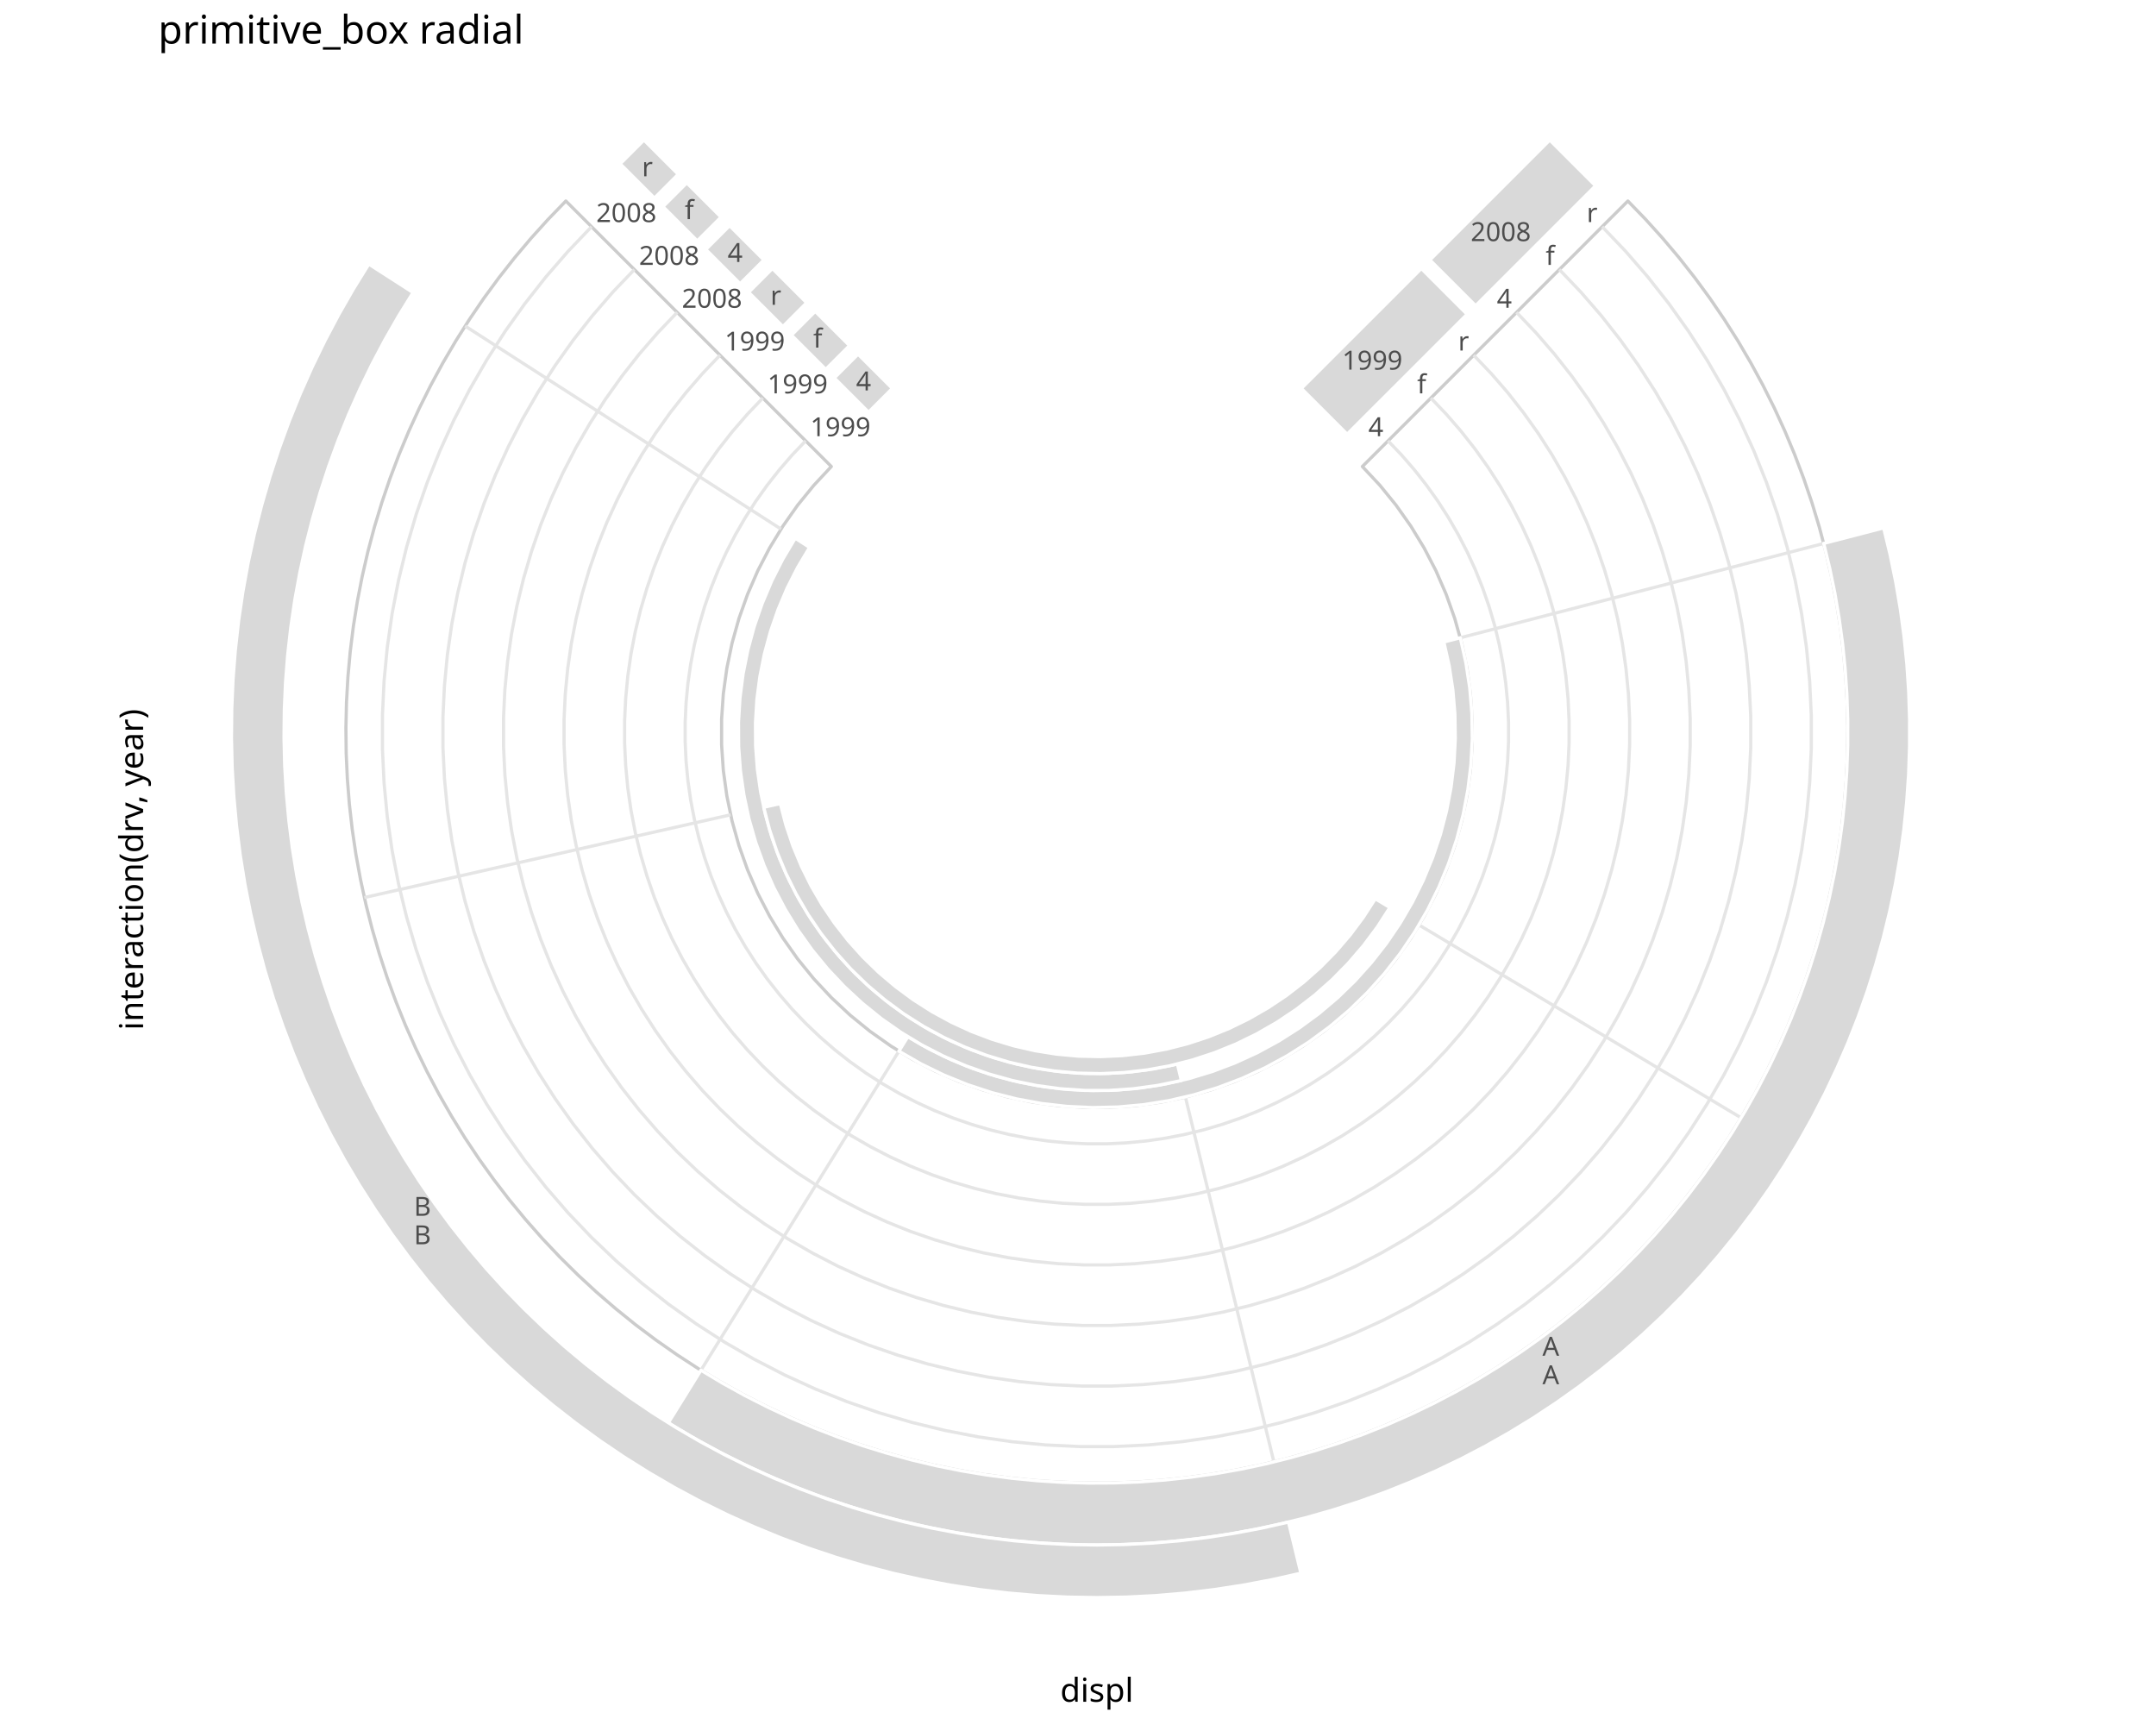
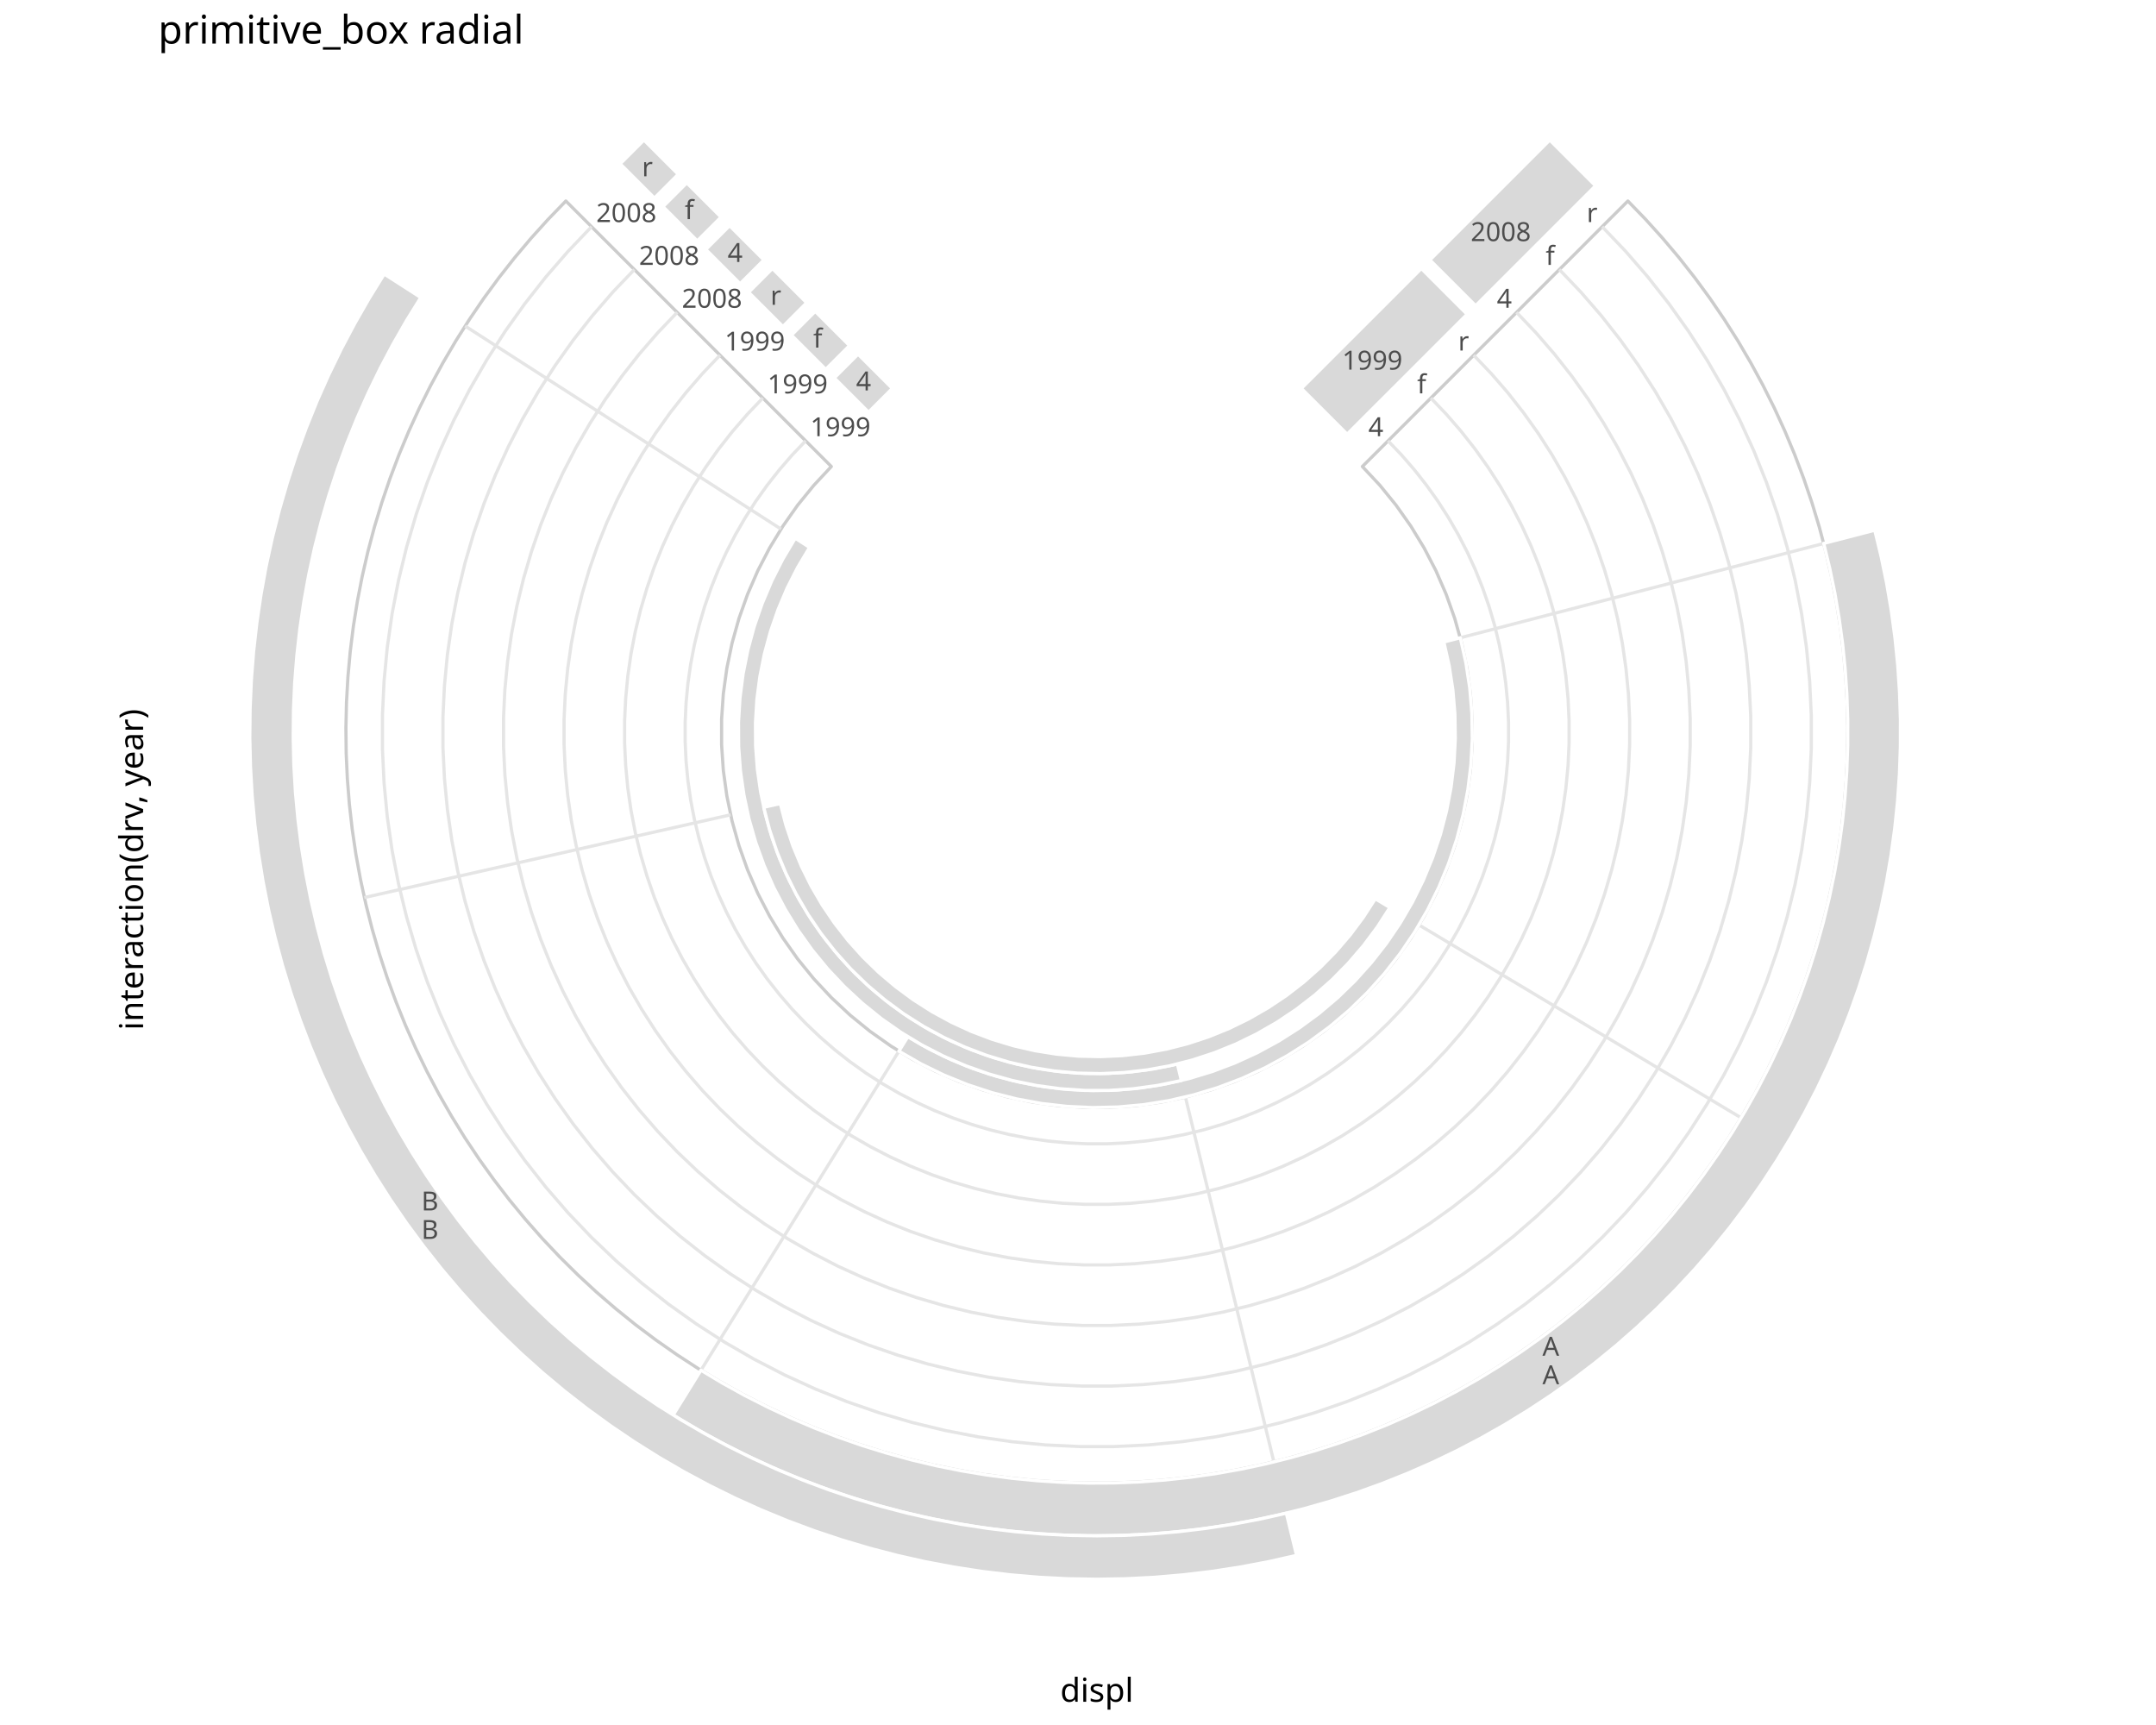
<svg xmlns="http://www.w3.org/2000/svg" class="svglite" data-engine-version="2.0" width="720.00pt" height="576.00pt" viewBox="0 0 720.00 576.00">
  <defs>
    <style type="text/css">
    .svglite line, .svglite polyline, .svglite polygon, .svglite path, .svglite rect, .svglite circle {
      fill: none;
      stroke: #000000;
      stroke-linecap: round;
      stroke-linejoin: round;
      stroke-miterlimit: 10.00;
    }
  </style>
  </defs>
  <rect width="100%" height="100%" style="stroke: none; fill: #FFFFFF;" />
  <defs>
    <clipPath id="cpMC4wMHw3MjAuMDB8MC4wMHw1NzYuMDA=">
      <rect x="0.00" y="0.00" width="720.00" height="576.00" />
    </clipPath>
  </defs>
  <g clip-path="url(#cpMC4wMHw3MjAuMDB8MC4wMHw1NzYuMDA=)">
</g>
  <defs>
    <clipPath id="cpMzQuNzR8Njg1LjI2fDAuMDB8NTc2LjAw">
      <rect x="34.74" y="0.00" width="650.51" height="576.00" />
    </clipPath>
  </defs>
  <g clip-path="url(#cpMzQuNzR8Njg1LjI2fDAuMDB8NTc2LjAw)">
    <rect x="34.74" y="0.00" width="650.51" height="576.00" style="stroke-width: 1.07; stroke: #FFFFFF; fill: #FFFFFF;" />
  </g>
  <g clip-path="url(#cpMC4wMHw3MjAuMDB8MC4wMHw1NzYuMDA=)">
    <polygon points="188.97,67.12 195.30,73.45 201.63,79.78 207.97,86.12 214.30,92.45 220.63,98.78 226.97,105.12 233.30,111.45 239.63,117.78 245.97,124.12 252.30,130.45 258.63,136.78 264.96,143.12 271.30,149.45 277.63,155.78 271.79,162.04 266.38,168.68 261.45,175.68 257.00,182.99 253.06,190.59 249.65,198.45 246.78,206.51 244.47,214.76 242.73,223.14 241.56,231.62 240.98,240.17 240.98,248.73 241.56,257.27 242.73,265.75 244.47,274.14 246.78,282.38 249.65,290.45 253.06,298.30 257.00,305.90 261.45,313.22 266.38,320.21 271.79,326.86 277.63,333.11 283.89,338.96 290.53,344.36 297.53,349.30 304.84,353.75 312.44,357.69 320.30,361.10 328.36,363.96 336.61,366.27 344.99,368.02 353.47,369.18 362.02,369.77 370.58,369.77 379.12,369.18 387.60,368.02 395.99,366.27 404.23,363.96 412.30,361.10 420.15,357.69 427.75,353.75 435.07,349.30 442.06,344.36 448.70,338.96 454.96,333.11 460.81,326.86 466.21,320.21 471.15,313.22 475.60,305.90 479.54,298.30 482.95,290.45 485.81,282.38 488.12,274.14 489.87,265.75 491.03,257.27 491.62,248.73 491.62,240.17 491.03,231.62 489.87,223.14 488.12,214.76 485.81,206.51 482.95,198.45 479.54,190.59 475.60,182.99 471.15,175.68 466.21,168.68 460.81,162.04 454.96,155.78 461.30,149.45 467.63,143.12 473.96,136.78 480.30,130.45 486.63,124.12 492.96,117.78 499.29,111.45 505.63,105.12 511.96,98.78 518.29,92.45 524.63,86.12 530.96,79.78 537.29,73.45 543.63,67.12 549.54,73.23 555.23,79.54 560.72,86.04 565.97,92.72 571.00,99.57 575.79,106.60 580.35,113.78 584.65,121.11 588.71,128.58 592.51,136.18 596.05,143.91 599.32,151.76 602.33,159.71 605.07,167.76 607.53,175.90 609.71,184.11 611.62,192.40 613.24,200.74 614.58,209.14 615.64,217.58 616.40,226.04 616.88,234.53 617.08,243.03 616.98,251.53 616.60,260.02 615.92,268.50 614.97,276.95 613.72,285.36 612.19,293.72 610.38,302.03 608.29,310.27 605.92,318.43 603.27,326.51 600.36,334.50 597.17,342.38 593.72,350.15 590.00,357.80 586.03,365.31 581.81,372.69 577.34,379.92 572.63,387.00 567.68,393.91 562.49,400.65 557.09,407.21 551.46,413.58 545.62,419.76 539.57,425.74 533.33,431.51 526.89,437.06 520.27,442.40 513.47,447.50 506.51,452.37 499.38,457.01 492.10,461.40 484.67,465.54 477.11,469.42 469.42,473.05 461.61,476.41 453.70,479.51 445.68,482.34 437.57,484.89 429.38,487.17 421.11,489.17 412.79,490.88 404.41,492.32 395.98,493.47 387.53,494.33 379.04,494.91 370.55,495.20 362.05,495.20 353.55,494.91 345.07,494.33 336.61,493.47 328.19,492.32 319.81,490.88 311.48,489.17 303.22,487.17 295.03,484.89 286.92,482.34 278.90,479.51 270.98,476.41 263.17,473.05 255.48,469.42 247.92,465.54 240.50,461.40 233.21,457.01 226.09,452.37 219.12,447.50 212.32,442.40 205.70,437.06 199.26,431.51 193.02,425.74 186.97,419.76 181.13,413.58 175.51,407.21 170.10,400.65 164.92,393.91 159.97,387.00 155.25,379.92 150.78,372.69 146.56,365.31 142.59,357.80 138.88,350.15 135.42,342.38 132.24,334.50 129.32,326.51 126.67,318.43 124.30,310.27 122.21,302.03 120.40,293.72 118.87,285.36 117.63,276.95 116.67,268.50 116.00,260.02 115.61,251.53 115.52,243.03 115.71,234.53 116.19,226.04 116.96,217.58 118.01,209.14 119.35,200.74 120.97,192.40 122.88,184.11 125.06,175.90 127.53,167.76 130.26,159.71 133.27,151.76 136.55,143.91 140.09,136.18 143.89,128.58 147.94,121.11 152.25,113.78 156.80,106.60 161.59,99.57 166.62,92.72 171.88,86.04 177.36,79.54 183.06,73.23 " style="stroke-width: 1.07; stroke: #CCCCCC; fill: none;" />
    <polyline points="487.67,212.96 609.04,181.46 " style="stroke-width: 1.07; stroke: #E5E5E5; stroke-linecap: butt;" />
    <polyline points="473.88,308.86 581.47,373.27 " style="stroke-width: 1.07; stroke: #E5E5E5; stroke-linecap: butt;" />
    <polyline points="395.86,366.30 425.42,488.16 " style="stroke-width: 1.07; stroke: #E5E5E5; stroke-linecap: butt;" />
    <polyline points="300.19,351.00 234.08,457.54 " style="stroke-width: 1.07; stroke: #E5E5E5; stroke-linecap: butt;" />
    <polyline points="243.99,272.07 121.67,299.70 " style="stroke-width: 1.07; stroke: #E5E5E5; stroke-linecap: butt;" />
    <polyline points="260.81,176.66 155.32,108.86 " style="stroke-width: 1.07; stroke: #E5E5E5; stroke-linecap: butt;" />
    <polyline points="463.54,147.20 468.06,151.94 472.35,156.89 476.39,162.03 480.19,167.36 483.73,172.87 487.00,178.54 490.00,184.36 492.72,190.31 495.15,196.39 497.29,202.57 499.14,208.85 500.68,215.21 501.92,221.64 502.85,228.12 503.47,234.64 503.78,241.17 503.78,247.72 503.47,254.26 502.85,260.77 501.92,267.25 500.68,273.68 499.14,280.04 497.29,286.32 495.15,292.51 492.72,298.58 490.00,304.54 487.00,310.36 483.73,316.03 480.19,321.53 476.39,326.86 472.35,332.01 468.06,336.96 463.54,341.69 458.81,346.21 453.86,350.50 448.71,354.54 443.38,358.34 437.87,361.88 432.21,365.15 426.39,368.15 420.43,370.87 414.36,373.30 408.17,375.44 401.89,377.29 395.53,378.83 389.10,380.07 382.62,381.00 376.11,381.62 369.57,381.93 363.02,381.93 356.49,381.62 349.97,381.00 343.49,380.07 337.06,378.83 330.70,377.29 324.42,375.44 318.24,373.30 312.16,370.87 306.21,368.15 300.39,365.15 294.72,361.88 289.21,358.34 283.88,354.54 278.73,350.50 273.79,346.21 269.05,341.69 264.53,336.96 260.25,332.01 256.20,326.86 252.40,321.53 248.87,316.03 245.59,310.36 242.59,304.54 239.87,298.58 237.44,292.51 235.30,286.32 233.46,280.04 231.91,273.68 230.67,267.25 229.74,260.77 229.12,254.26 228.81,247.72 228.81,241.17 229.12,234.64 229.74,228.12 230.67,221.64 231.91,215.21 233.46,208.85 235.30,202.57 237.44,196.39 239.87,190.31 242.59,184.36 245.59,178.54 248.87,172.87 252.40,167.36 256.20,162.03 260.25,156.89 264.53,151.94 269.05,147.20 " style="stroke-width: 1.07; stroke: #E5E5E5; stroke-linecap: butt;" />
    <polyline points="477.84,132.90 483.02,138.33 487.94,144.01 492.58,149.91 496.94,156.03 501.00,162.34 504.75,168.85 508.19,175.52 511.31,182.35 514.10,189.32 516.56,196.41 518.67,203.62 520.44,210.91 521.86,218.29 522.93,225.72 523.65,233.19 524.00,240.69 524.00,248.20 523.65,255.70 522.93,263.18 521.86,270.61 520.44,277.98 518.67,285.28 516.56,292.48 514.10,299.58 511.31,306.55 508.19,313.38 504.75,320.05 501.00,326.55 496.94,332.87 492.58,338.98 487.94,344.89 483.02,350.56 477.84,355.99 472.41,361.18 466.74,366.09 460.83,370.73 454.72,375.09 448.40,379.15 441.90,382.90 435.23,386.34 428.40,389.46 421.43,392.25 414.33,394.71 407.13,396.82 399.83,398.59 392.46,400.01 385.02,401.08 377.55,401.80 370.05,402.15 362.54,402.15 355.04,401.80 347.57,401.08 340.14,400.01 332.76,398.59 325.47,396.82 318.26,394.71 311.17,392.25 304.20,389.46 297.37,386.34 290.69,382.90 284.19,379.15 277.88,375.09 271.76,370.73 265.86,366.09 260.18,361.18 254.75,355.99 249.57,350.56 244.65,344.89 240.01,338.98 235.66,332.87 231.60,326.55 227.84,320.05 224.40,313.38 221.28,306.55 218.49,299.58 216.04,292.48 213.92,285.28 212.15,277.98 210.73,270.61 209.66,263.18 208.95,255.70 208.59,248.20 208.59,240.69 208.95,233.19 209.66,225.72 210.73,218.29 212.15,210.91 213.92,203.62 216.04,196.41 218.49,189.32 221.28,182.35 224.40,175.52 227.84,168.85 231.60,162.34 235.66,156.03 240.01,149.91 244.65,144.01 249.57,138.33 254.75,132.90 " style="stroke-width: 1.07; stroke: #E5E5E5; stroke-linecap: butt;" />
    <polyline points="492.14,118.60 497.99,124.73 503.54,131.13 508.77,137.79 513.69,144.69 518.27,151.82 522.50,159.15 526.38,166.68 529.90,174.39 533.05,182.25 535.82,190.26 538.21,198.38 540.21,206.62 541.81,214.93 543.01,223.32 543.82,231.75 544.22,240.21 544.22,248.68 543.82,257.14 543.01,265.58 541.81,273.96 540.21,282.28 538.21,290.51 535.82,298.64 533.05,306.64 529.90,314.51 526.38,322.21 522.50,329.74 518.27,337.08 513.69,344.20 508.77,351.10 503.54,357.76 497.99,364.16 492.14,370.29 486.01,376.14 479.61,381.69 472.95,386.92 466.05,391.84 458.93,396.42 451.59,400.65 444.06,404.53 436.36,408.05 428.49,411.20 420.49,413.97 412.36,416.36 404.13,418.36 395.81,419.96 387.43,421.16 378.99,421.97 370.53,422.37 362.06,422.37 353.60,421.97 345.17,421.16 336.78,419.96 328.47,418.36 320.23,416.36 312.11,413.97 304.10,411.20 296.24,408.05 288.53,404.53 281.00,400.65 273.67,396.42 266.54,391.84 259.64,386.92 252.98,381.69 246.58,376.14 240.45,370.29 234.60,364.16 229.06,357.76 223.82,351.10 218.91,344.20 214.33,337.08 210.09,329.74 206.21,322.21 202.69,314.51 199.54,306.64 196.77,298.64 194.39,290.51 192.39,282.28 190.79,273.96 189.58,265.58 188.77,257.14 188.37,248.68 188.37,240.21 188.77,231.75 189.58,223.32 190.79,214.93 192.39,206.62 194.39,198.38 196.77,190.26 199.54,182.25 202.69,174.39 206.21,166.68 210.09,159.15 214.33,151.82 218.91,144.69 223.82,137.79 229.06,131.13 234.60,124.73 240.45,118.60 " style="stroke-width: 1.07; stroke: #E5E5E5; stroke-linecap: butt;" />
    <polyline points="506.45,104.30 512.96,111.13 519.13,118.26 524.96,125.67 530.44,133.35 535.54,141.29 540.25,149.46 544.58,157.84 548.49,166.43 552.00,175.18 555.09,184.10 557.74,193.15 559.97,202.32 561.75,211.58 563.10,220.92 563.99,230.31 564.44,239.73 564.44,249.16 563.99,258.59 563.10,267.98 561.75,277.31 559.97,286.58 557.74,295.75 555.09,304.80 552.00,313.71 548.49,322.47 544.58,331.05 540.25,339.43 535.54,347.60 530.44,355.54 524.96,363.22 519.13,370.64 512.96,377.77 506.45,384.60 499.62,391.11 492.49,397.28 485.07,403.11 477.39,408.59 469.45,413.69 461.28,418.40 452.90,422.73 444.32,426.64 435.56,430.15 426.65,433.24 417.59,435.89 408.43,438.12 399.16,439.90 389.83,441.25 380.44,442.14 371.01,442.59 361.58,442.59 352.16,442.14 342.77,441.25 333.43,439.90 324.17,438.12 315.00,435.89 305.95,433.24 297.03,430.15 288.28,426.64 279.69,422.73 271.31,418.40 263.14,413.69 255.20,408.59 247.52,403.11 240.10,397.28 232.98,391.11 226.15,384.60 219.64,377.77 213.46,370.64 207.63,363.22 202.16,355.54 197.06,347.60 192.34,339.43 188.02,331.05 184.10,322.47 180.59,313.71 177.51,304.80 174.85,295.75 172.63,286.58 170.84,277.31 169.50,267.98 168.60,258.59 168.15,249.16 168.15,239.73 168.60,230.31 169.50,220.92 170.84,211.58 172.63,202.32 174.85,193.15 177.51,184.10 180.59,175.18 184.10,166.43 188.02,157.84 192.34,149.46 197.06,141.29 202.16,133.35 207.63,125.67 213.46,118.26 219.64,111.13 226.15,104.30 " style="stroke-width: 1.07; stroke: #E5E5E5; stroke-linecap: butt;" />
    <polyline points="520.75,90.00 527.92,97.52 534.73,105.38 541.15,113.55 547.18,122.02 552.81,130.76 558.00,139.77 562.77,149.01 567.09,158.46 570.95,168.12 574.35,177.94 577.28,187.91 579.73,198.02 581.70,208.23 583.18,218.52 584.16,228.86 584.66,239.25 584.66,249.65 584.16,260.03 583.18,270.38 581.70,280.67 579.73,290.88 577.28,300.98 574.35,310.95 570.95,320.78 567.09,330.43 562.77,339.89 558.00,349.13 552.81,358.13 547.18,366.88 541.15,375.34 534.73,383.52 527.92,391.37 520.75,398.90 513.22,406.07 505.37,412.88 497.19,419.31 488.73,425.34 479.98,430.96 470.98,436.15 461.74,440.92 452.28,445.24 442.63,449.10 432.80,452.50 422.83,455.43 412.73,457.88 402.52,459.85 392.23,461.33 381.88,462.32 371.49,462.81 361.10,462.81 350.71,462.32 340.37,461.33 330.08,459.85 319.87,457.88 309.76,455.43 299.79,452.50 289.97,449.10 280.31,445.24 270.86,440.92 261.62,436.15 252.61,430.96 243.87,425.34 235.40,419.31 227.23,412.88 219.37,406.07 211.85,398.90 204.67,391.37 197.87,383.52 191.44,375.34 185.41,366.88 179.79,358.13 174.59,349.13 169.83,339.89 165.51,330.43 161.64,320.78 158.24,310.95 155.31,300.98 152.86,290.88 150.90,280.67 149.42,270.38 148.43,260.03 147.93,249.65 147.93,239.25 148.43,228.86 149.42,218.52 150.90,208.23 152.86,198.02 155.31,187.91 158.24,177.94 161.64,168.12 165.51,158.46 169.83,149.01 174.59,139.77 179.79,130.76 185.41,122.02 191.44,113.55 197.87,105.38 204.67,97.52 211.85,90.00 " style="stroke-width: 1.07; stroke: #E5E5E5; stroke-linecap: butt;" />
    <polyline points="535.05,75.70 542.89,83.92 550.32,92.50 557.35,101.43 563.93,110.68 570.07,120.24 575.75,130.07 580.96,140.17 585.68,150.50 589.90,161.05 593.61,171.78 596.81,182.68 599.49,193.72 601.64,204.87 603.26,216.11 604.34,227.42 604.88,238.77 604.88,250.13 604.34,261.47 603.26,272.78 601.64,284.02 599.49,295.18 596.81,306.21 593.61,317.11 589.90,327.85 585.68,338.39 580.96,348.72 575.75,358.82 570.07,368.66 563.93,378.21 557.35,387.46 550.32,396.39 542.89,404.98 535.05,413.20 526.83,421.04 518.24,428.47 509.31,435.50 500.06,442.08 490.51,448.23 480.67,453.90 470.57,459.11 460.24,463.83 449.70,468.05 438.96,471.76 428.06,474.96 417.03,477.64 405.87,479.79 394.63,481.41 383.32,482.49 371.98,483.03 360.62,483.03 349.27,482.49 337.96,481.41 326.72,479.79 315.57,477.64 304.53,474.96 293.63,471.76 282.90,468.05 272.35,463.83 262.02,459.11 251.92,453.90 242.09,448.23 232.53,442.08 223.28,435.50 214.35,428.47 205.77,421.04 197.55,413.20 189.71,404.98 182.27,396.39 175.25,387.46 168.66,378.21 162.52,368.66 156.84,358.82 151.63,348.72 146.92,338.39 142.69,327.85 138.98,317.11 135.78,306.21 133.10,295.18 130.95,284.02 129.34,272.78 128.26,261.47 127.72,250.13 127.72,238.77 128.26,227.42 129.34,216.11 130.95,204.87 133.10,193.72 135.78,182.68 138.98,171.78 142.69,161.05 146.92,150.50 151.63,140.17 156.84,130.07 162.52,120.24 168.66,110.68 175.25,101.43 182.27,92.50 189.71,83.92 197.55,75.70 " style="stroke-width: 1.07; stroke: #E5E5E5; stroke-linecap: butt;" />
-     <polygon points="609.04,181.46 611.04,189.75 612.76,198.10 614.19,206.51 615.34,214.96 616.20,223.44 616.77,231.95 617.05,240.47 617.04,248.99 616.74,257.52 616.15,266.02 615.27,274.50 614.11,282.95 612.66,291.35 610.92,299.70 608.90,307.98 606.60,316.19 604.02,324.32 601.17,332.35 598.05,340.29 594.65,348.11 591.00,355.81 587.08,363.39 582.91,370.82 578.49,378.11 573.82,385.25 568.92,392.22 563.78,399.02 558.41,405.65 552.82,412.09 547.01,418.33 541.00,424.37 534.78,430.21 528.37,435.83 521.77,441.22 514.99,446.40 508.04,451.33 500.92,456.03 493.65,460.49 486.24,464.69 478.68,468.64 470.99,472.33 463.19,475.76 455.27,478.92 447.24,481.81 439.13,484.42 430.93,486.76 422.66,488.82 414.32,490.59 405.92,492.08 397.48,493.28 389.00,494.20 380.50,494.83 371.98,495.17 363.45,495.21 354.93,494.97 346.42,494.44 337.94,493.62 329.48,492.51 321.07,491.12 312.71,489.44 304.41,487.48 296.19,485.23 288.04,482.71 279.99,479.91 272.04,476.84 264.19,473.50 256.46,469.90 248.86,466.04 241.40,461.92 234.08,457.54 223.18,475.11 231.10,479.84 239.18,484.30 247.41,488.48 255.78,492.38 264.27,495.99 272.88,499.32 281.60,502.34 290.41,505.07 299.31,507.50 308.30,509.63 317.34,511.45 326.45,512.96 335.60,514.16 344.78,515.04 354.00,515.62 363.22,515.88 372.45,515.83 381.67,515.46 390.87,514.78 400.05,513.79 409.19,512.49 418.27,510.88 427.30,508.95 436.26,506.73 445.13,504.20 453.92,501.37 462.60,498.24 471.17,494.82 479.62,491.11 487.94,487.12 496.12,482.84 504.15,478.29 512.02,473.47 519.72,468.38 527.24,463.04 534.58,457.44 541.72,451.60 548.66,445.51 555.39,439.20 561.90,432.66 568.19,425.90 574.24,418.93 580.05,411.76 585.62,404.40 590.93,396.85 595.98,389.13 600.76,381.24 605.28,373.19 609.51,364.99 613.47,356.65 617.14,348.18 620.52,339.60 623.61,330.90 626.40,322.10 628.89,313.22 631.08,304.25 632.96,295.22 634.53,286.12 635.79,276.98 636.74,267.80 637.38,258.59 637.70,249.37 637.71,240.14 637.41,230.92 636.79,221.71 635.86,212.53 634.62,203.38 633.07,194.28 631.21,185.24 629.05,176.27 " style="stroke-width: 1.07; stroke: #FFFFFF; fill: #D9D9D9;" />
+     <polygon points="609.04,181.46 611.04,189.75 612.76,198.10 614.19,206.51 615.34,214.96 616.20,223.44 616.77,231.95 617.05,240.47 617.04,248.99 616.74,257.52 616.15,266.02 615.27,274.50 614.11,282.95 612.66,291.35 610.92,299.70 608.90,307.98 606.60,316.19 604.02,324.32 601.17,332.35 598.05,340.29 594.65,348.11 591.00,355.81 587.08,363.39 582.91,370.82 578.49,378.11 573.82,385.25 568.92,392.22 563.78,399.02 558.41,405.65 552.82,412.09 547.01,418.33 541.00,424.37 534.78,430.21 528.37,435.83 521.77,441.22 514.99,446.40 508.04,451.33 500.92,456.03 493.65,460.49 486.24,464.69 478.68,468.64 470.99,472.33 463.19,475.76 455.27,478.92 447.24,481.81 439.13,484.42 430.93,486.76 422.66,488.82 414.32,490.59 405.92,492.08 397.48,493.28 389.00,494.20 380.50,494.83 371.98,495.17 363.45,495.21 354.93,494.97 346.42,494.44 337.94,493.62 329.48,492.51 321.07,491.12 312.71,489.44 304.41,487.48 296.19,485.23 288.04,482.71 279.99,479.91 272.04,476.84 264.19,473.50 256.46,469.90 248.86,466.04 241.40,461.92 234.08,457.54 224.80,472.50 232.63,477.18 240.62,481.59 248.75,485.72 257.02,489.58 265.42,493.15 273.93,496.44 282.55,499.43 291.27,502.13 300.07,504.53 308.95,506.64 317.90,508.43 326.90,509.93 335.94,511.11 345.03,511.99 354.13,512.56 363.26,512.82 372.38,512.76 381.50,512.40 390.60,511.73 399.67,510.75 408.70,509.46 417.69,507.87 426.61,505.97 435.47,503.77 444.24,501.27 452.93,498.47 461.51,495.38 469.99,491.99 478.34,488.33 486.57,484.38 494.65,480.15 502.59,475.65 510.37,470.88 517.99,465.86 525.43,460.57 532.68,455.04 539.74,449.26 546.60,443.24 553.26,437.00 559.70,430.53 565.91,423.85 571.89,416.96 577.64,409.87 583.14,402.59 588.39,395.13 593.38,387.49 598.12,379.69 602.58,371.73 606.77,363.63 610.68,355.39 614.31,347.01 617.65,338.52 620.71,329.92 623.47,321.23 625.93,312.44 628.09,303.58 629.95,294.64 631.50,285.65 632.75,276.61 633.69,267.54 634.32,258.43 634.64,249.31 634.65,240.19 634.35,231.07 633.74,221.96 632.82,212.89 631.59,203.84 630.06,194.85 628.22,185.91 626.08,177.04 " style="stroke-width: 1.07; stroke: #FFFFFF; fill: #D9D9D9;" />
    <text x="515.09" y="452.70" style="font-size: 8.80px; fill: #4D4D4D; font-family: sans;" textLength="5.87px" lengthAdjust="spacingAndGlyphs">A</text>
    <text x="515.09" y="462.21" style="font-size: 8.80px; fill: #4D4D4D; font-family: sans;" textLength="5.87px" lengthAdjust="spacingAndGlyphs">A</text>
-     <polygon points="430.29,508.25 421.29,510.27 412.22,511.98 403.10,513.39 393.94,514.49 384.74,515.27 375.52,515.74 366.30,515.90 357.07,515.74 347.85,515.27 338.66,514.49 329.49,513.39 320.37,511.98 311.30,510.27 302.30,508.25 293.37,505.92 284.52,503.29 275.77,500.36 267.12,497.13 258.59,493.62 250.18,489.81 241.91,485.72 233.78,481.35 225.80,476.71 217.99,471.80 210.35,466.63 202.88,461.20 195.61,455.52 188.53,449.60 181.66,443.43 175.01,437.04 168.57,430.43 162.36,423.60 156.39,416.56 150.66,409.33 145.18,401.90 139.95,394.30 134.99,386.52 130.30,378.57 125.87,370.47 121.73,362.23 117.87,353.84 114.29,345.34 111.01,336.71 108.02,327.98 105.33,319.15 102.94,310.24 100.85,301.25 99.08,292.19 97.61,283.08 96.45,273.92 95.61,264.73 95.07,255.52 94.85,246.29 94.95,237.06 95.35,227.84 96.08,218.64 97.11,209.47 98.45,200.34 100.11,191.26 102.07,182.25 104.34,173.30 106.91,164.44 109.78,155.66 112.94,147.00 116.40,138.44 120.15,130.01 124.18,121.70 128.49,113.55 133.08,105.54 137.94,97.69 123.17,88.20 118.00,96.55 113.11,105.08 108.52,113.77 104.23,122.60 100.24,131.58 96.56,140.69 93.19,149.92 90.13,159.26 87.39,168.70 84.98,178.22 82.89,187.82 81.13,197.49 79.70,207.21 78.60,216.98 77.83,226.77 77.40,236.59 77.30,246.41 77.53,256.24 78.10,266.04 79.00,275.83 80.23,285.58 81.80,295.28 83.69,304.92 85.91,314.49 88.45,323.98 91.31,333.38 94.50,342.68 97.99,351.86 101.80,360.92 105.91,369.84 110.32,378.62 115.03,387.25 120.03,395.70 125.32,403.99 130.88,412.09 136.71,419.99 142.81,427.70 149.17,435.19 155.78,442.46 162.63,449.50 169.72,456.30 177.04,462.86 184.57,469.17 192.32,475.22 200.26,481.00 208.40,486.51 216.72,491.73 225.21,496.68 233.87,501.33 242.68,505.68 251.63,509.73 260.71,513.48 269.92,516.91 279.23,520.03 288.65,522.83 298.16,525.31 307.75,527.46 317.40,529.29 327.11,530.78 336.87,531.95 346.66,532.79 356.47,533.29 366.30,533.45 376.12,533.29 385.93,532.79 395.72,531.95 405.48,530.78 415.19,529.29 424.85,527.46 434.43,525.31 " style="stroke-width: 1.07; stroke: #FFFFFF; fill: #D9D9D9;" />
-     <text x="143.94" y="405.96" text-anchor="end" style="font-size: 8.80px; fill: #4D4D4D; font-family: sans;" textLength="5.87px" lengthAdjust="spacingAndGlyphs">B</text>
-     <text x="143.94" y="415.47" text-anchor="end" style="font-size: 8.80px; fill: #4D4D4D; font-family: sans;" textLength="5.87px" lengthAdjust="spacingAndGlyphs">B</text>
+     <polygon points="429.57,505.27 420.67,507.27 411.70,508.96 402.68,510.36 393.62,511.44 384.53,512.21 375.42,512.68 366.30,512.83 357.17,512.68 348.06,512.21 338.97,511.44 329.91,510.36 320.89,508.96 311.93,507.27 303.02,505.27 294.19,502.97 285.45,500.37 276.79,497.47 268.24,494.28 259.81,490.80 251.50,487.04 243.32,483.00 235.28,478.68 227.39,474.09 219.66,469.24 212.11,464.12 204.73,458.75 197.54,453.14 190.54,447.28 183.75,441.19 177.17,434.87 170.80,428.33 164.66,421.58 158.76,414.62 153.09,407.47 147.68,400.13 142.51,392.60 137.60,384.91 132.96,377.06 128.59,369.05 124.49,360.90 120.67,352.61 117.14,344.20 113.89,335.67 110.93,327.04 108.27,318.31 105.91,309.49 103.85,300.60 102.09,291.65 100.64,282.64 99.50,273.59 98.66,264.50 98.13,255.39 97.92,246.27 98.01,237.15 98.41,228.03 99.13,218.94 100.15,209.87 101.48,200.84 103.11,191.86 105.05,182.95 107.29,174.10 109.83,165.34 112.67,156.67 115.80,148.10 119.22,139.64 122.93,131.30 126.91,123.09 131.18,115.02 135.71,107.11 140.52,99.35 128.32,91.51 123.26,99.69 118.48,108.03 113.98,116.53 109.78,125.19 105.87,133.97 102.27,142.89 98.97,151.92 95.98,161.07 93.30,170.30 90.94,179.63 88.89,189.02 87.17,198.49 85.77,208.00 84.69,217.56 83.94,227.15 83.52,236.75 83.42,246.37 83.65,255.99 84.20,265.59 85.08,275.16 86.29,284.71 87.82,294.20 89.67,303.64 91.85,313.01 94.33,322.30 97.14,331.50 100.25,340.60 103.68,349.58 107.40,358.45 111.43,367.19 115.75,375.78 120.35,384.22 125.25,392.50 130.42,400.61 135.87,408.54 141.58,416.27 147.55,423.81 153.77,431.15 160.24,438.26 166.95,445.16 173.89,451.82 181.05,458.24 188.42,464.41 196.00,470.33 203.78,475.99 211.74,481.38 219.89,486.50 228.20,491.33 236.67,495.89 245.29,500.15 254.06,504.11 262.95,507.78 271.96,511.14 281.08,514.19 290.30,516.93 299.60,519.36 308.99,521.47 318.44,523.25 327.94,524.72 337.49,525.86 347.08,526.68 356.68,527.17 366.30,527.33 375.91,527.17 385.52,526.68 395.10,525.86 404.65,524.72 414.16,523.25 423.61,521.47 432.99,519.36 " style="stroke-width: 1.07; stroke: #FFFFFF; fill: #D9D9D9;" />
+     <text x="146.43" y="404.19" text-anchor="end" style="font-size: 8.80px; fill: #4D4D4D; font-family: sans;" textLength="5.87px" lengthAdjust="spacingAndGlyphs">B</text>
+     <text x="146.43" y="413.69" text-anchor="end" style="font-size: 8.80px; fill: #4D4D4D; font-family: sans;" textLength="5.87px" lengthAdjust="spacingAndGlyphs">B</text>
    <polygon points="487.67,212.96 489.53,221.28 490.82,229.70 491.53,238.20 491.67,246.72 491.22,255.23 490.20,263.70 488.61,272.07 486.45,280.32 483.73,288.40 480.48,296.28 476.69,303.92 472.39,311.28 467.61,318.33 462.35,325.05 456.65,331.39 450.54,337.33 444.03,342.84 437.17,347.89 429.97,352.47 422.49,356.54 414.74,360.10 406.77,363.13 398.61,365.60 390.31,367.52 381.89,368.87 373.40,369.64 364.88,369.83 356.36,369.44 347.89,368.48 339.50,366.94 331.24,364.84 323.14,362.18 315.24,358.98 307.58,355.24 300.19,351.00 303.18,346.18 310.23,350.23 317.55,353.80 325.09,356.86 332.83,359.40 340.72,361.40 348.72,362.87 356.81,363.79 364.94,364.16 373.08,363.98 381.18,363.24 389.22,361.95 397.15,360.13 404.94,357.76 412.55,354.87 419.95,351.48 427.10,347.58 433.96,343.21 440.52,338.39 446.73,333.13 452.57,327.46 458.01,321.40 463.03,314.99 467.60,308.26 471.70,301.23 475.31,293.93 478.42,286.41 481.02,278.70 483.08,270.82 484.60,262.83 485.58,254.75 486.00,246.62 485.87,238.48 485.19,230.37 483.96,222.32 482.18,214.38 " style="stroke-width: 1.07; stroke: #FFFFFF; fill: #D9D9D9;" />
    <polygon points="394.52,360.80 386.55,362.44 378.49,363.55 370.37,364.10 362.23,364.10 354.11,363.55 346.04,362.44 338.07,360.80 330.23,358.61 322.56,355.89 315.09,352.66 307.85,348.93 300.89,344.72 294.22,340.05 287.90,334.93 281.93,329.39 276.35,323.46 271.19,317.17 266.47,310.54 262.21,303.60 258.43,296.39 255.15,288.94 252.38,281.29 250.14,273.46 248.44,265.50 247.28,257.45 246.67,249.33 246.62,241.19 247.12,233.07 248.16,225.00 249.76,217.01 251.89,209.16 254.56,201.47 257.73,193.97 261.41,186.71 265.58,179.72 270.35,182.79 266.38,189.45 262.87,196.36 259.85,203.50 257.31,210.83 255.28,218.31 253.76,225.92 252.76,233.61 252.29,241.35 252.34,249.10 252.92,256.83 254.02,264.51 255.64,272.09 257.78,279.54 260.41,286.84 263.54,293.93 267.14,300.80 271.20,307.41 275.69,313.72 280.61,319.72 285.92,325.37 291.61,330.64 297.64,335.52 303.98,339.97 310.62,343.99 317.51,347.54 324.63,350.62 331.94,353.20 339.41,355.29 347.00,356.86 354.68,357.91 362.42,358.43 370.17,358.43 377.91,357.91 385.59,356.86 393.19,355.29 " style="stroke-width: 1.07; stroke: #FFFFFF; fill: #D9D9D9;" />
    <polygon points="464.15,303.03 459.95,309.55 455.31,315.76 450.25,321.64 444.82,327.17 439.01,332.31 432.87,337.05 426.43,341.36 419.70,345.22 412.73,348.62 405.55,351.53 398.18,353.95 390.67,355.87 383.04,357.26 375.34,358.14 367.59,358.49 359.84,358.32 352.11,357.62 344.46,356.39 336.90,354.65 329.48,352.40 322.23,349.64 315.19,346.41 308.38,342.70 301.83,338.54 295.59,333.94 289.67,328.93 284.11,323.53 278.93,317.76 274.15,311.65 269.79,305.24 265.89,298.54 262.44,291.59 259.48,284.43 257.01,277.08 255.05,269.57 260.58,268.33 262.44,275.45 264.79,282.44 267.61,289.25 270.88,295.85 274.59,302.21 278.73,308.31 283.27,314.12 288.20,319.60 293.48,324.73 299.11,329.49 305.04,333.86 311.26,337.82 317.73,341.34 324.42,344.42 331.31,347.03 338.36,349.17 345.54,350.83 352.82,351.99 360.16,352.66 367.53,352.82 374.89,352.49 382.21,351.66 389.46,350.33 396.60,348.51 403.60,346.21 410.43,343.44 417.05,340.21 423.44,336.54 429.57,332.45 435.40,327.95 440.91,323.06 446.08,317.81 450.88,312.22 455.29,306.31 459.29,300.12 " style="stroke-width: 1.07; stroke: #FFFFFF; fill: #D9D9D9;" />
    <polygon points="434.60,129.70 474.65,89.66 489.93,104.94 449.88,144.98 434.60,129.70 " style="stroke-width: 1.07; stroke: none; fill: #D9D9D9;" />
    <polygon points="434.60,129.70 474.65,89.66 489.93,104.94 449.88,144.98 434.60,129.70 " style="stroke-width: 1.07; stroke: #FFFFFF; fill: none;" />
    <polygon points="477.51,86.80 517.55,46.76 532.83,62.04 492.79,102.08 477.51,86.80 " style="stroke-width: 1.07; stroke: none; fill: #D9D9D9;" />
    <polygon points="477.51,86.80 517.55,46.76 532.83,62.04 492.79,102.08 477.51,86.80 " style="stroke-width: 1.07; stroke: #FFFFFF; fill: none;" />
    <text x="468.36" y="123.41" text-anchor="end" style="font-size: 8.80px; fill: #4D4D4D; font-family: sans;" textLength="19.58px" lengthAdjust="spacingAndGlyphs">1999</text>
    <text x="511.26" y="80.51" text-anchor="end" style="font-size: 8.80px; fill: #4D4D4D; font-family: sans;" textLength="19.58px" lengthAdjust="spacingAndGlyphs">2008</text>
    <text x="461.99" y="145.65" text-anchor="end" style="font-size: 8.80px; fill: #4D4D4D; font-family: sans;" textLength="4.89px" lengthAdjust="spacingAndGlyphs">4</text>
    <text x="476.29" y="131.35" text-anchor="end" style="font-size: 8.80px; fill: #4D4D4D; font-family: sans;" textLength="2.44px" lengthAdjust="spacingAndGlyphs">f</text>
    <text x="490.59" y="117.05" text-anchor="end" style="font-size: 8.80px; fill: #4D4D4D; font-family: sans;" textLength="2.93px" lengthAdjust="spacingAndGlyphs">r</text>
    <text x="504.90" y="102.75" text-anchor="end" style="font-size: 8.80px; fill: #4D4D4D; font-family: sans;" textLength="4.89px" lengthAdjust="spacingAndGlyphs">4</text>
    <text x="519.20" y="88.45" text-anchor="end" style="font-size: 8.80px; fill: #4D4D4D; font-family: sans;" textLength="2.44px" lengthAdjust="spacingAndGlyphs">f</text>
    <text x="533.50" y="74.15" text-anchor="end" style="font-size: 8.80px; fill: #4D4D4D; font-family: sans;" textLength="2.93px" lengthAdjust="spacingAndGlyphs">r</text>
    <text x="270.60" y="145.65" style="font-size: 8.80px; fill: #4D4D4D; font-family: sans;" textLength="19.58px" lengthAdjust="spacingAndGlyphs">1999</text>
    <text x="256.30" y="131.35" style="font-size: 8.80px; fill: #4D4D4D; font-family: sans;" textLength="19.58px" lengthAdjust="spacingAndGlyphs">1999</text>
    <text x="242.00" y="117.05" style="font-size: 8.80px; fill: #4D4D4D; font-family: sans;" textLength="19.58px" lengthAdjust="spacingAndGlyphs">1999</text>
    <text x="227.70" y="102.75" style="font-size: 8.80px; fill: #4D4D4D; font-family: sans;" textLength="19.58px" lengthAdjust="spacingAndGlyphs">2008</text>
    <text x="213.40" y="88.45" style="font-size: 8.80px; fill: #4D4D4D; font-family: sans;" textLength="19.58px" lengthAdjust="spacingAndGlyphs">2008</text>
    <text x="199.10" y="74.15" style="font-size: 8.80px; fill: #4D4D4D; font-family: sans;" textLength="19.58px" lengthAdjust="spacingAndGlyphs">2008</text>
    <polygon points="290.05,137.64 278.61,126.20 286.55,118.26 297.99,129.70 290.05,137.64 " style="stroke-width: 1.07; stroke: none; fill: #D9D9D9;" />
    <polygon points="290.05,137.64 278.61,126.20 286.55,118.26 297.99,129.70 290.05,137.64 " style="stroke-width: 1.07; stroke: #FFFFFF; fill: none;" />
    <polygon points="275.75,123.34 264.31,111.90 272.25,103.96 283.69,115.40 275.75,123.34 " style="stroke-width: 1.07; stroke: none; fill: #D9D9D9;" />
    <polygon points="275.75,123.34 264.31,111.90 272.25,103.96 283.69,115.40 275.75,123.34 " style="stroke-width: 1.07; stroke: #FFFFFF; fill: none;" />
    <polygon points="261.45,109.04 250.01,97.60 257.95,89.66 269.39,101.10 261.45,109.04 " style="stroke-width: 1.07; stroke: none; fill: #D9D9D9;" />
    <polygon points="261.45,109.04 250.01,97.60 257.95,89.66 269.39,101.10 261.45,109.04 " style="stroke-width: 1.07; stroke: #FFFFFF; fill: none;" />
    <polygon points="247.15,94.74 235.71,83.30 243.65,75.36 255.09,86.80 247.15,94.74 " style="stroke-width: 1.07; stroke: none; fill: #D9D9D9;" />
    <polygon points="247.15,94.74 235.71,83.30 243.65,75.36 255.09,86.80 247.15,94.74 " style="stroke-width: 1.07; stroke: #FFFFFF; fill: none;" />
    <polygon points="232.85,80.44 221.41,69.00 229.35,61.06 240.79,72.50 232.85,80.44 " style="stroke-width: 1.07; stroke: none; fill: #D9D9D9;" />
    <polygon points="232.85,80.44 221.41,69.00 229.35,61.06 240.79,72.50 232.85,80.44 " style="stroke-width: 1.07; stroke: #FFFFFF; fill: none;" />
    <polygon points="218.55,66.14 207.11,54.70 215.05,46.76 226.49,58.20 218.55,66.14 " style="stroke-width: 1.07; stroke: none; fill: #D9D9D9;" />
    <polygon points="218.55,66.14 207.11,54.70 215.05,46.76 226.49,58.20 218.55,66.14 " style="stroke-width: 1.07; stroke: #FFFFFF; fill: none;" />
    <text x="285.88" y="130.37" style="font-size: 8.80px; fill: #4D4D4D; font-family: sans;" textLength="4.89px" lengthAdjust="spacingAndGlyphs">4</text>
    <text x="271.58" y="116.07" style="font-size: 8.80px; fill: #4D4D4D; font-family: sans;" textLength="2.44px" lengthAdjust="spacingAndGlyphs">f</text>
    <text x="257.28" y="101.77" style="font-size: 8.80px; fill: #4D4D4D; font-family: sans;" textLength="2.93px" lengthAdjust="spacingAndGlyphs">r</text>
    <text x="242.98" y="87.47" style="font-size: 8.80px; fill: #4D4D4D; font-family: sans;" textLength="4.89px" lengthAdjust="spacingAndGlyphs">4</text>
    <text x="228.68" y="73.17" style="font-size: 8.80px; fill: #4D4D4D; font-family: sans;" textLength="2.44px" lengthAdjust="spacingAndGlyphs">f</text>
    <text x="214.38" y="58.87" style="font-size: 8.80px; fill: #4D4D4D; font-family: sans;" textLength="2.93px" lengthAdjust="spacingAndGlyphs">r</text>
    <text x="366.30" y="568.24" text-anchor="middle" style="font-size: 11.00px; font-family: sans;" textLength="22.62px" lengthAdjust="spacingAndGlyphs">displ</text>
    <text transform="translate(47.79,290.36) rotate(-90)" text-anchor="middle" style="font-size: 11.00px; font-family: sans;" textLength="100.88px" lengthAdjust="spacingAndGlyphs">interaction(drv, year)</text>
    <text x="52.82" y="14.56" style="font-size: 13.20px; font-family: sans;" textLength="113.72px" lengthAdjust="spacingAndGlyphs">primitive_box radial</text>
  </g>
</svg>
